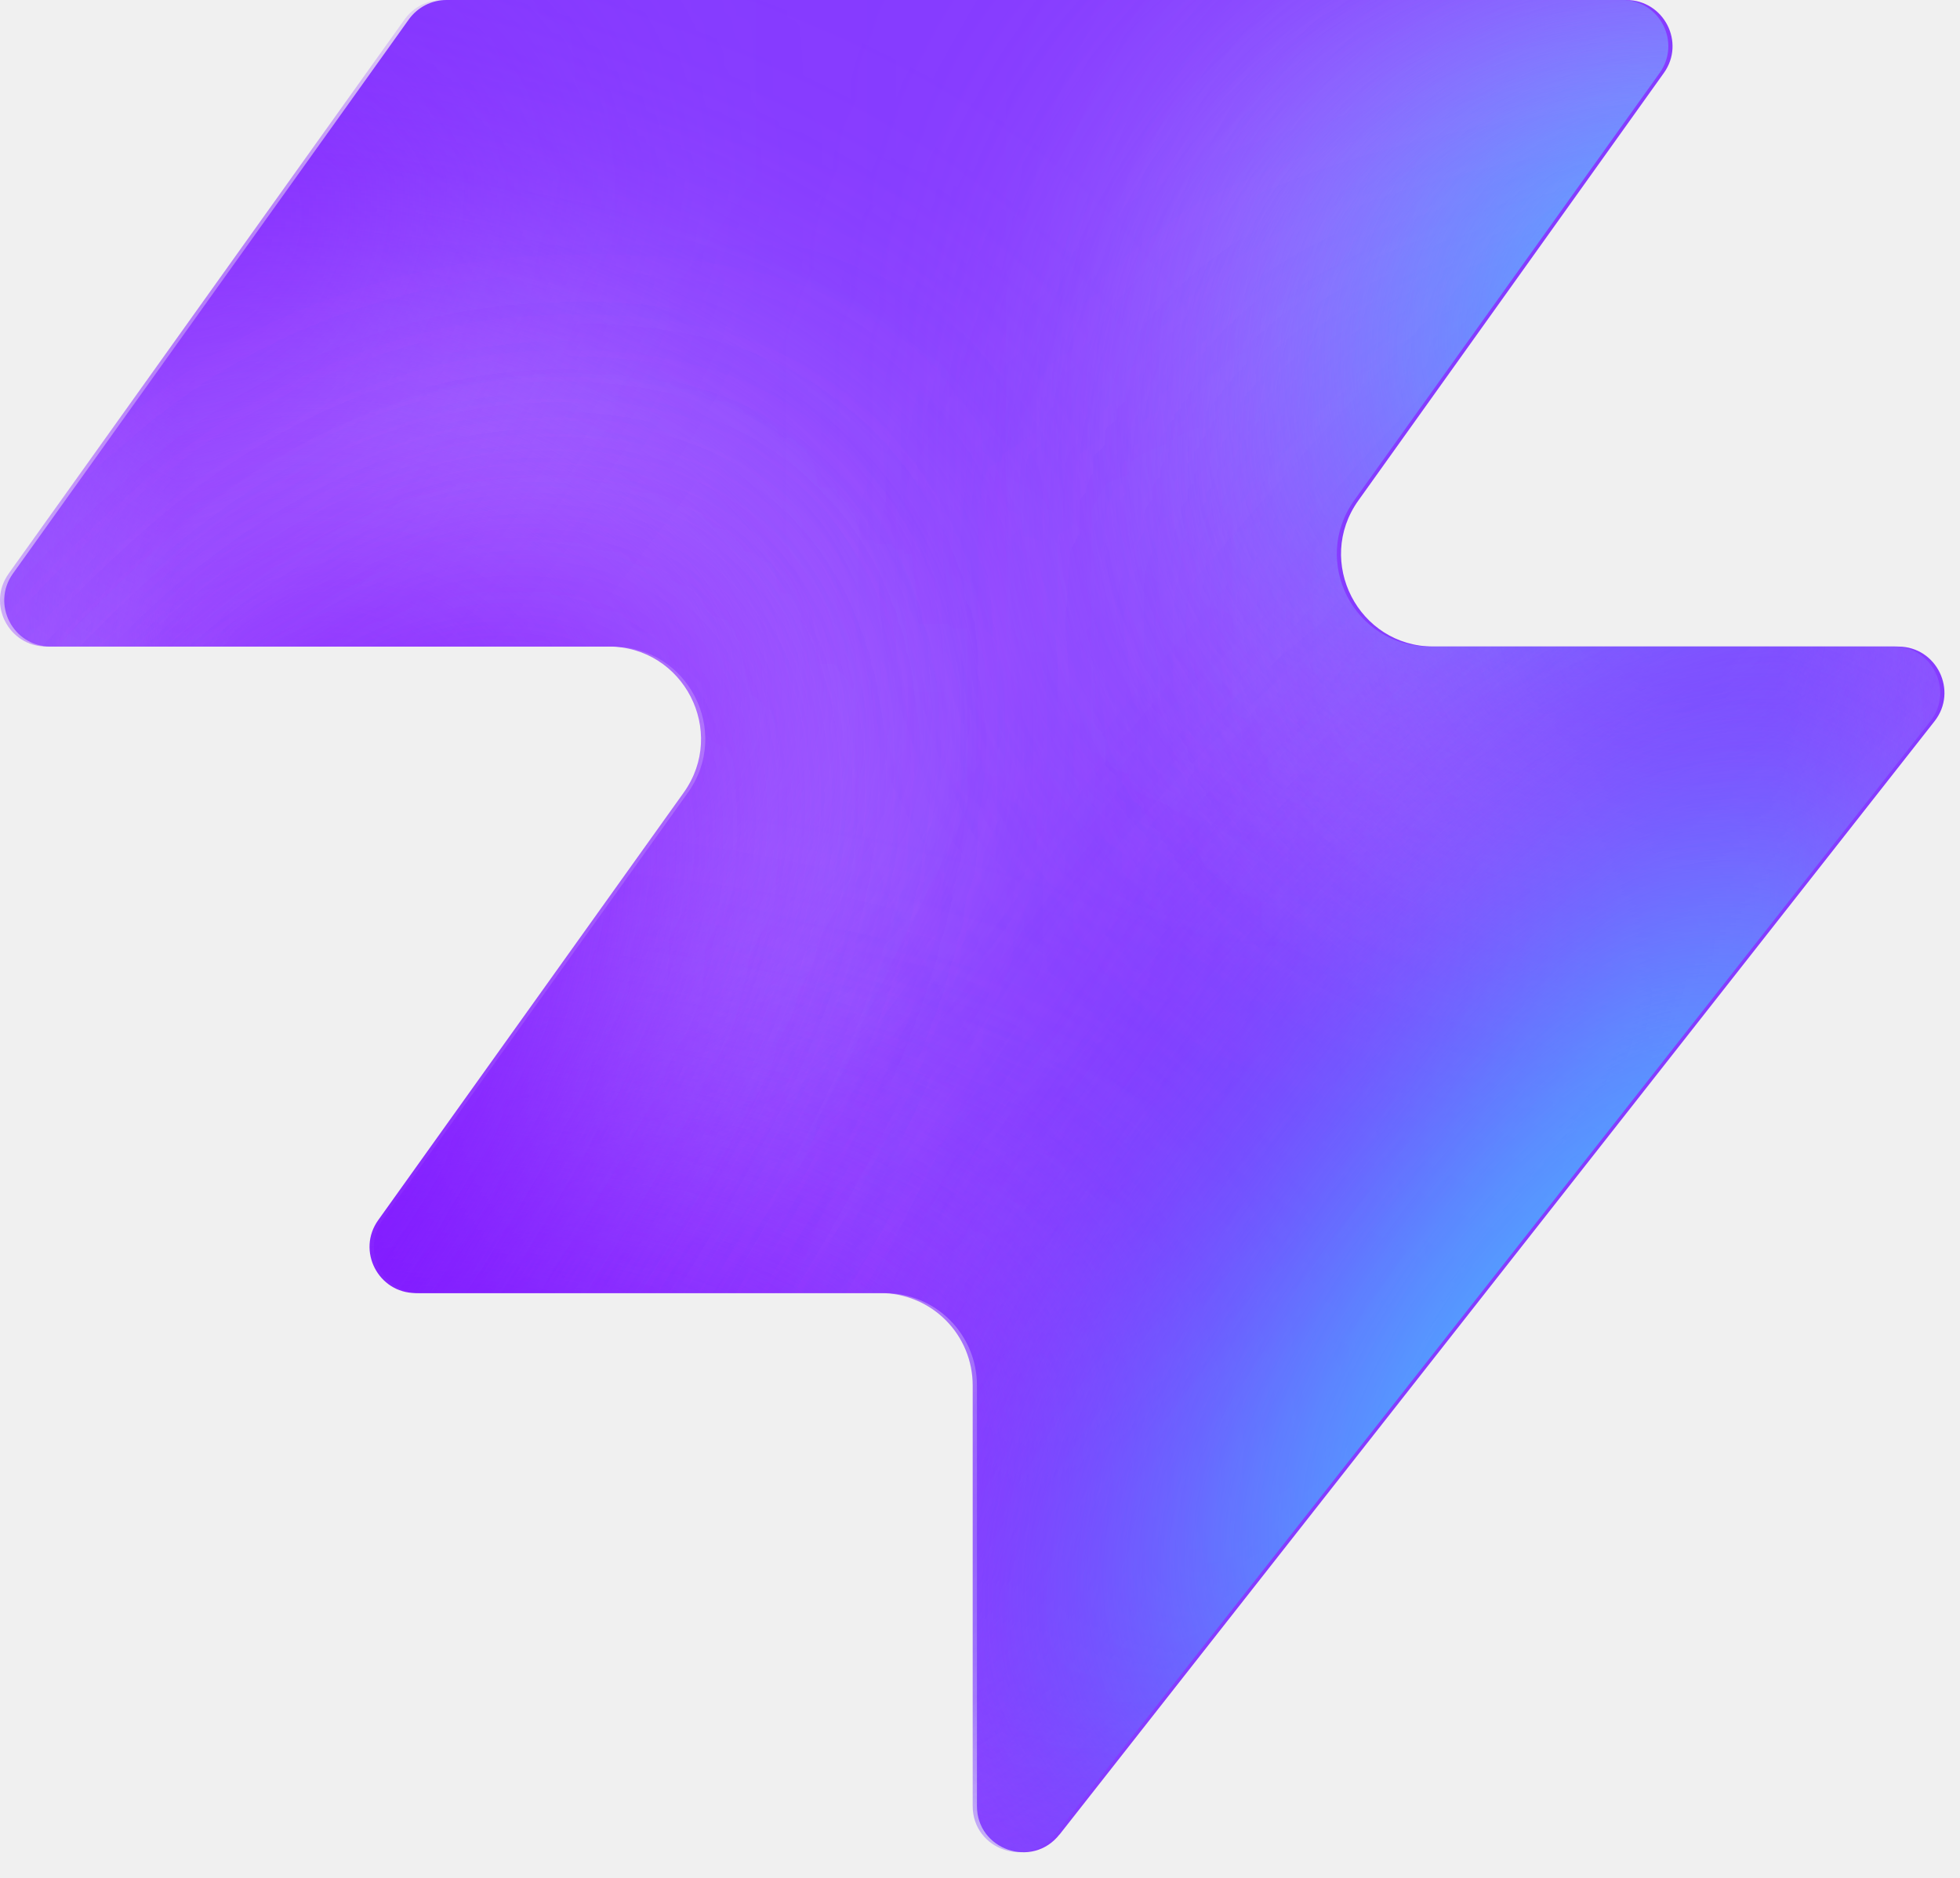
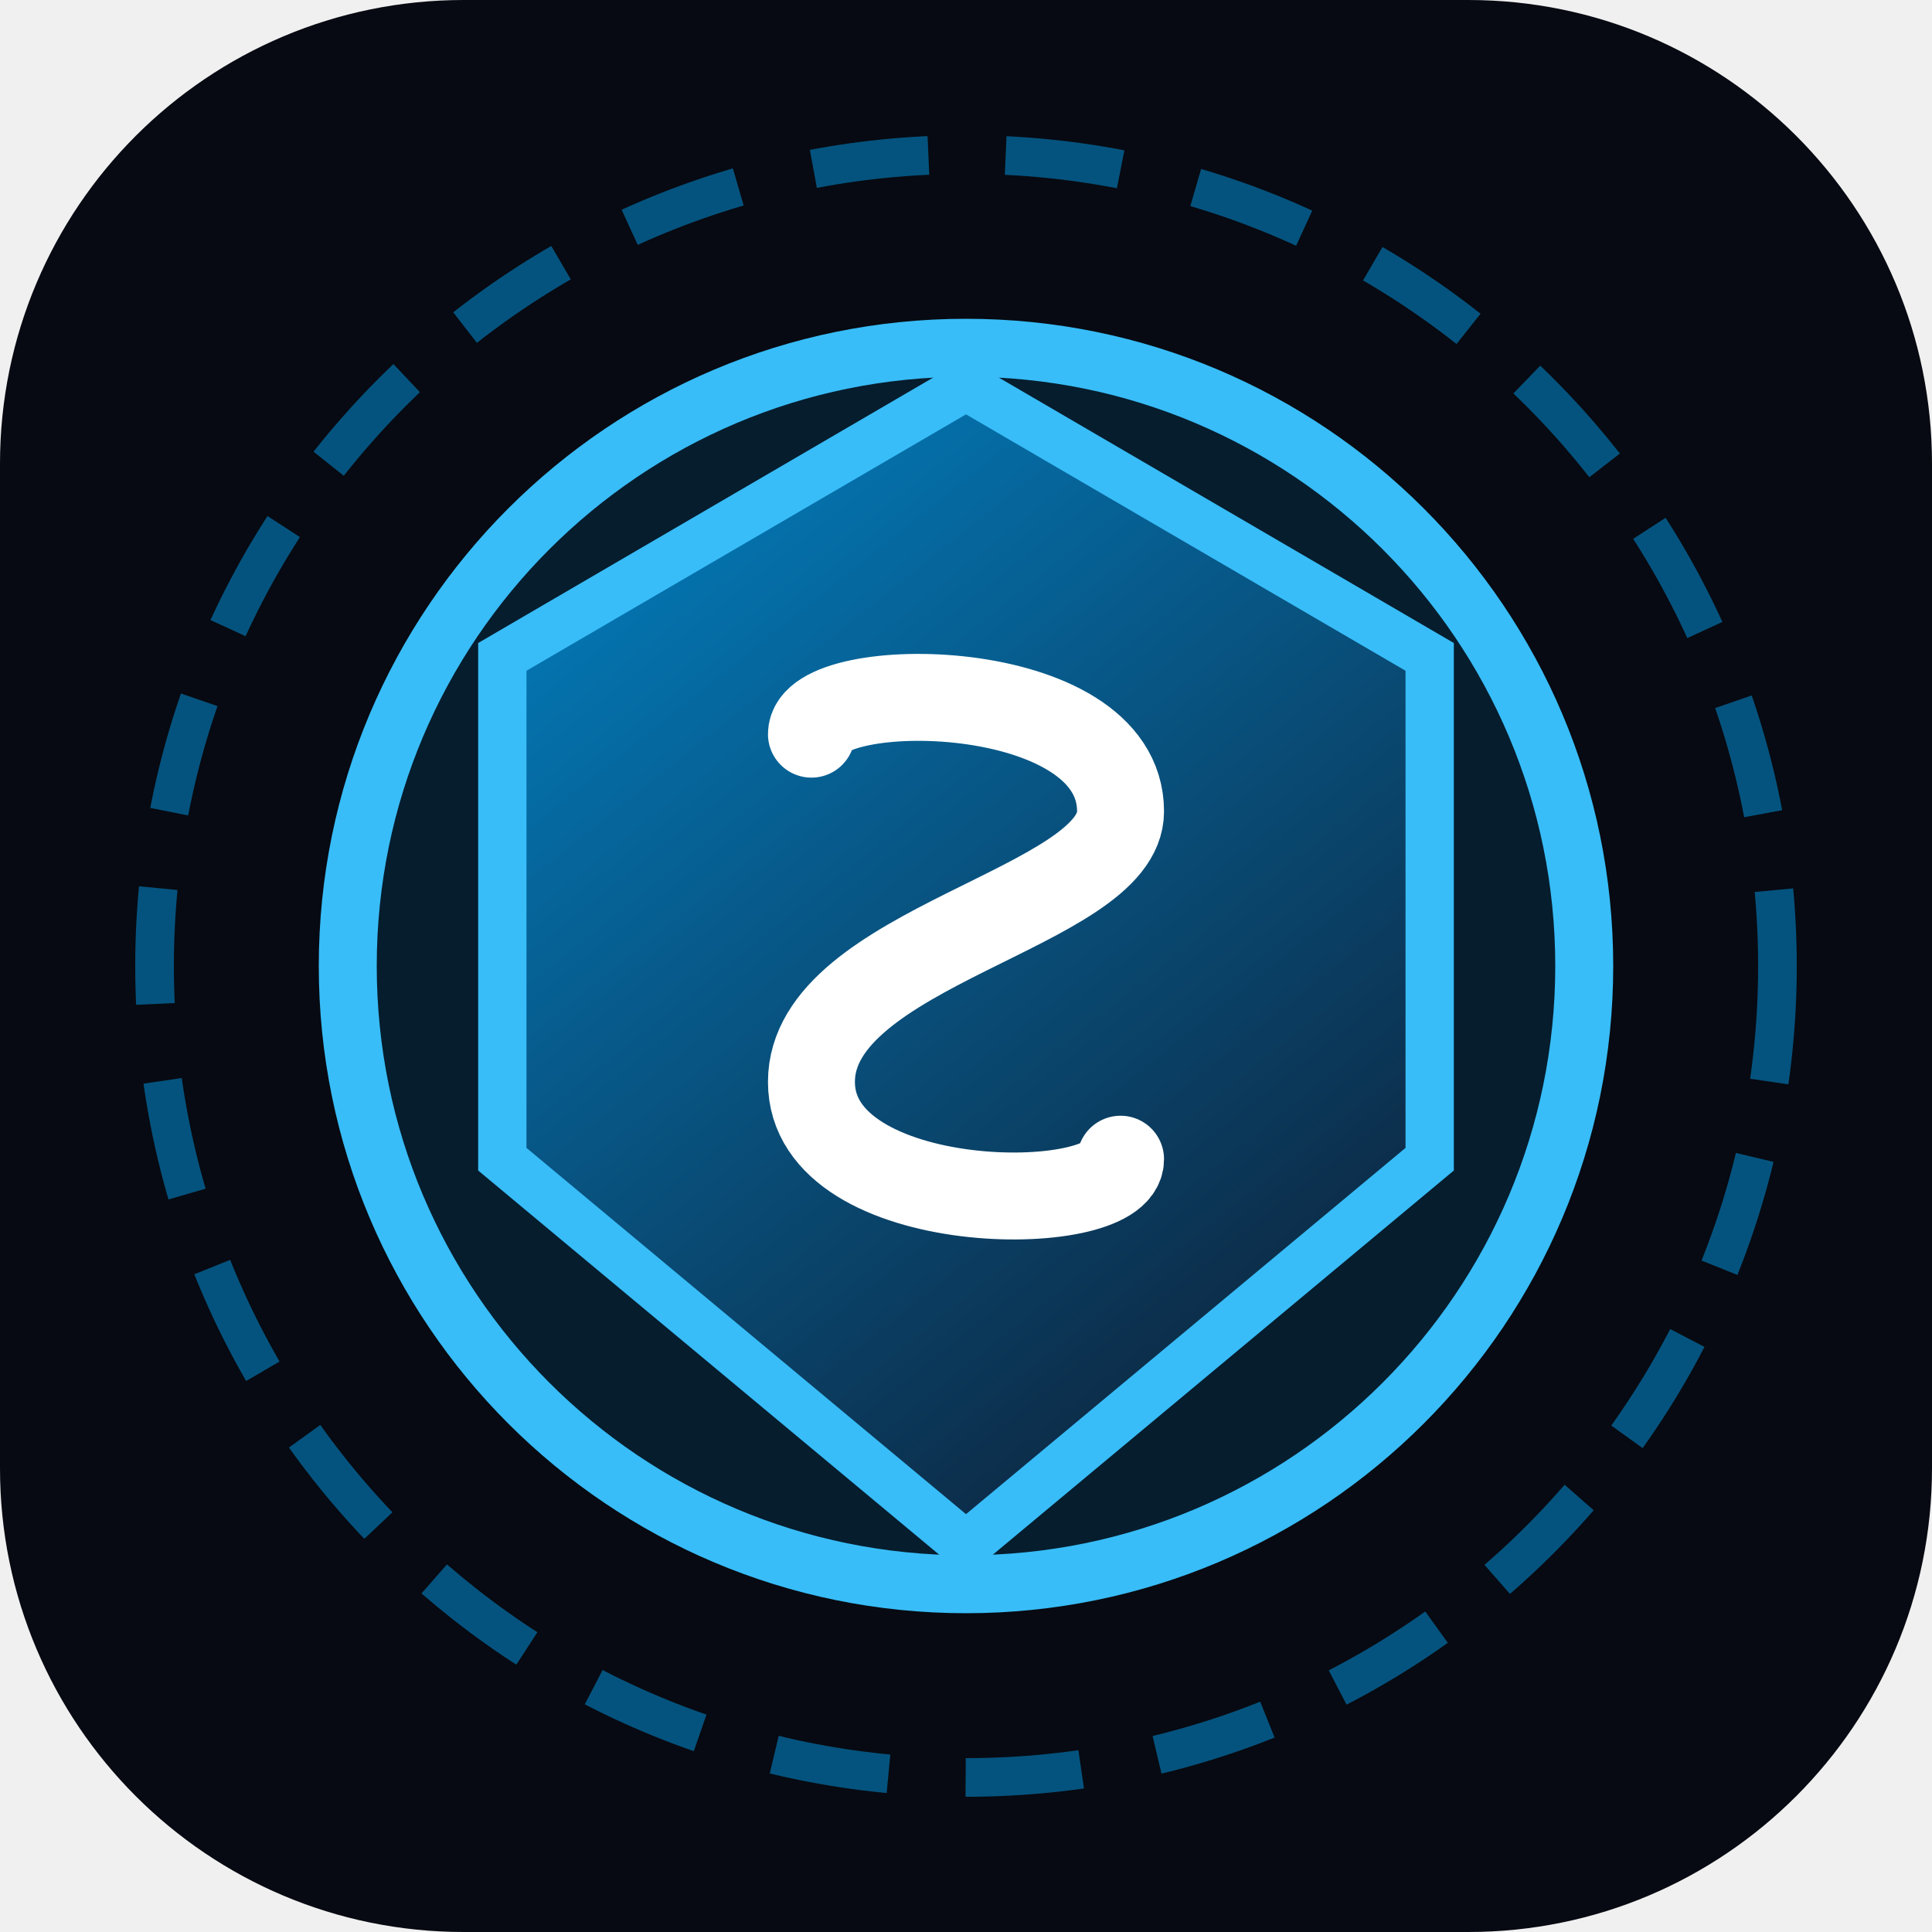
- <svg xmlns="http://www.w3.org/2000/svg" width="48" height="46" fill="none" viewBox="0 0 48 46">
-   <path fill="#863bff" d="M25.946 44.938c-.664.845-2.021.375-2.021-.698V33.937a2.26 2.26 0 0 0-2.262-2.262H10.287c-.92 0-1.456-1.04-.92-1.788l7.48-10.471c1.07-1.497 0-3.578-1.842-3.578H1.237c-.92 0-1.456-1.04-.92-1.788L10.013.474c.214-.297.556-.474.92-.474h28.894c.92 0 1.456 1.04.92 1.788l-7.48 10.471c-1.07 1.498 0 3.579 1.842 3.579h11.377c.943 0 1.473 1.088.89 1.83L25.947 44.94z" style="fill:#863bff;fill:color(display-p3 .525 .23 1);fill-opacity:1" />
-   <mask id="a" width="48" height="46" x="0" y="0" maskUnits="userSpaceOnUse" style="mask-type:alpha">
-     <path fill="#000" d="M25.842 44.938c-.664.844-2.021.375-2.021-.698V33.937a2.26 2.26 0 0 0-2.262-2.262H10.183c-.92 0-1.456-1.04-.92-1.788l7.48-10.471c1.07-1.498 0-3.579-1.842-3.579H1.133c-.92 0-1.456-1.04-.92-1.787L9.91.473c.214-.297.556-.474.92-.474h28.894c.92 0 1.456 1.04.92 1.788l-7.48 10.471c-1.07 1.498 0 3.578 1.842 3.578h11.377c.943 0 1.473 1.088.89 1.832L25.843 44.94z" style="fill:#000;fill-opacity:1" />
-   </mask>
-   <g mask="url(#a)">
-     <g filter="url(#b)">
-       <ellipse cx="5.508" cy="14.704" fill="#ede6ff" rx="5.508" ry="14.704" style="fill:#ede6ff;fill:color(display-p3 .927 .903 1);fill-opacity:1" transform="matrix(.00324 1 1 -.00324 -4.47 31.516)" />
-     </g>
-     <g filter="url(#c)">
-       <ellipse cx="10.399" cy="29.851" fill="#ede6ff" rx="10.399" ry="29.851" style="fill:#ede6ff;fill:color(display-p3 .927 .903 1);fill-opacity:1" transform="matrix(.00324 1 1 -.00324 -39.328 7.883)" />
-     </g>
-     <g filter="url(#d)">
-       <ellipse cx="5.508" cy="30.487" fill="#7e14ff" rx="5.508" ry="30.487" style="fill:#7e14ff;fill:color(display-p3 .492 .077 1);fill-opacity:1" transform="rotate(89.814 -25.913 -14.639)scale(1 -1)" />
-     </g>
-     <g filter="url(#e)">
-       <ellipse cx="5.508" cy="30.599" fill="#7e14ff" rx="5.508" ry="30.599" style="fill:#7e14ff;fill:color(display-p3 .492 .077 1);fill-opacity:1" transform="rotate(89.814 -32.644 -3.334)scale(1 -1)" />
-     </g>
-     <g filter="url(#f)">
-       <ellipse cx="5.508" cy="30.599" fill="#7e14ff" rx="5.508" ry="30.599" style="fill:#7e14ff;fill:color(display-p3 .492 .077 1);fill-opacity:1" transform="matrix(.00324 1 1 -.00324 -34.34 30.47)" />
-     </g>
-     <g filter="url(#g)">
-       <ellipse cx="14.072" cy="22.078" fill="#ede6ff" rx="14.072" ry="22.078" style="fill:#ede6ff;fill:color(display-p3 .927 .903 1);fill-opacity:1" transform="rotate(93.35 24.506 48.493)scale(-1 1)" />
-     </g>
-     <g filter="url(#h)">
-       <ellipse cx="3.47" cy="21.501" fill="#7e14ff" rx="3.47" ry="21.501" style="fill:#7e14ff;fill:color(display-p3 .492 .077 1);fill-opacity:1" transform="rotate(89.009 28.708 47.59)scale(-1 1)" />
-     </g>
-     <g filter="url(#i)">
-       <ellipse cx="3.47" cy="21.501" fill="#7e14ff" rx="3.47" ry="21.501" style="fill:#7e14ff;fill:color(display-p3 .492 .077 1);fill-opacity:1" transform="rotate(89.009 28.708 47.59)scale(-1 1)" />
-     </g>
-     <g filter="url(#j)">
-       <ellipse cx=".387" cy="8.972" fill="#7e14ff" rx="4.407" ry="29.108" style="fill:#7e14ff;fill:color(display-p3 .492 .077 1);fill-opacity:1" transform="rotate(39.51 .387 8.972)" />
-     </g>
-     <g filter="url(#k)">
-       <ellipse cx="47.523" cy="-6.092" fill="#7e14ff" rx="4.407" ry="29.108" style="fill:#7e14ff;fill:color(display-p3 .492 .077 1);fill-opacity:1" transform="rotate(37.892 47.523 -6.092)" />
-     </g>
-     <g filter="url(#l)">
-       <ellipse cx="41.412" cy="6.333" fill="#47bfff" rx="5.971" ry="9.665" style="fill:#47bfff;fill:color(display-p3 .28 .748 1);fill-opacity:1" transform="rotate(37.892 41.412 6.333)" />
-     </g>
-     <g filter="url(#m)">
-       <ellipse cx="-1.879" cy="38.332" fill="#7e14ff" rx="4.407" ry="29.108" style="fill:#7e14ff;fill:color(display-p3 .492 .077 1);fill-opacity:1" transform="rotate(37.892 -1.88 38.332)" />
-     </g>
-     <g filter="url(#n)">
-       <ellipse cx="-1.879" cy="38.332" fill="#7e14ff" rx="4.407" ry="29.108" style="fill:#7e14ff;fill:color(display-p3 .492 .077 1);fill-opacity:1" transform="rotate(37.892 -1.88 38.332)" />
-     </g>
-     <g filter="url(#o)">
-       <ellipse cx="35.651" cy="29.907" fill="#7e14ff" rx="4.407" ry="29.108" style="fill:#7e14ff;fill:color(display-p3 .492 .077 1);fill-opacity:1" transform="rotate(37.892 35.651 29.907)" />
-     </g>
-     <g filter="url(#p)">
-       <ellipse cx="38.418" cy="32.4" fill="#47bfff" rx="5.971" ry="15.297" style="fill:#47bfff;fill:color(display-p3 .28 .748 1);fill-opacity:1" transform="rotate(37.892 38.418 32.4)" />
-     </g>
-   </g>
+ <svg xmlns="http://www.w3.org/2000/svg" viewBox="0 0 100 100" fill="none">
+   <rect width="100" height="100" rx="24" fill="#070a12" />
+   <circle cx="50" cy="50" r="42" stroke="#0284c7" stroke-width="2" stroke-dasharray="6 4" opacity="0.6" />
+   <circle cx="50" cy="50" r="32" fill="#0369a1" fill-opacity="0.2" stroke="#38bdf8" stroke-width="3" />
+   <path d="M50 20 L74 34 V60 L50 80 L26 60 V34 Z" fill="url(#blue_grad)" stroke="#38bdf8" stroke-width="2.5" />
+   <path d="M42 38 C42 35 58 35 58 42 C58 47 42 49 42 56 C42 63 58 63 58 60" stroke="#ffffff" stroke-width="4.5" stroke-linecap="round" stroke-linejoin="round" fill="none" />
  <defs>
-     <filter id="b" width="60.045" height="41.654" x="-19.77" y="16.149" color-interpolation-filters="sRGB" filterUnits="userSpaceOnUse">
-       <feFlood flood-opacity="0" result="BackgroundImageFix" />
-       <feBlend in="SourceGraphic" in2="BackgroundImageFix" result="shape" />
-       <feGaussianBlur result="effect1_foregroundBlur_2002_17158" stdDeviation="7.659" />
-     </filter>
-     <filter id="c" width="90.34" height="51.437" x="-54.613" y="-7.533" color-interpolation-filters="sRGB" filterUnits="userSpaceOnUse">
-       <feFlood flood-opacity="0" result="BackgroundImageFix" />
-       <feBlend in="SourceGraphic" in2="BackgroundImageFix" result="shape" />
-       <feGaussianBlur result="effect1_foregroundBlur_2002_17158" stdDeviation="7.659" />
-     </filter>
-     <filter id="d" width="79.355" height="29.4" x="-49.64" y="2.03" color-interpolation-filters="sRGB" filterUnits="userSpaceOnUse">
-       <feFlood flood-opacity="0" result="BackgroundImageFix" />
-       <feBlend in="SourceGraphic" in2="BackgroundImageFix" result="shape" />
-       <feGaussianBlur result="effect1_foregroundBlur_2002_17158" stdDeviation="4.596" />
-     </filter>
-     <filter id="e" width="79.579" height="29.4" x="-45.045" y="20.029" color-interpolation-filters="sRGB" filterUnits="userSpaceOnUse">
-       <feFlood flood-opacity="0" result="BackgroundImageFix" />
-       <feBlend in="SourceGraphic" in2="BackgroundImageFix" result="shape" />
-       <feGaussianBlur result="effect1_foregroundBlur_2002_17158" stdDeviation="4.596" />
-     </filter>
-     <filter id="f" width="79.579" height="29.4" x="-43.513" y="21.178" color-interpolation-filters="sRGB" filterUnits="userSpaceOnUse">
-       <feFlood flood-opacity="0" result="BackgroundImageFix" />
-       <feBlend in="SourceGraphic" in2="BackgroundImageFix" result="shape" />
-       <feGaussianBlur result="effect1_foregroundBlur_2002_17158" stdDeviation="4.596" />
-     </filter>
-     <filter id="g" width="74.749" height="58.852" x="15.756" y="-17.901" color-interpolation-filters="sRGB" filterUnits="userSpaceOnUse">
-       <feFlood flood-opacity="0" result="BackgroundImageFix" />
-       <feBlend in="SourceGraphic" in2="BackgroundImageFix" result="shape" />
-       <feGaussianBlur result="effect1_foregroundBlur_2002_17158" stdDeviation="7.659" />
-     </filter>
-     <filter id="h" width="61.377" height="25.362" x="23.548" y="2.284" color-interpolation-filters="sRGB" filterUnits="userSpaceOnUse">
-       <feFlood flood-opacity="0" result="BackgroundImageFix" />
-       <feBlend in="SourceGraphic" in2="BackgroundImageFix" result="shape" />
-       <feGaussianBlur result="effect1_foregroundBlur_2002_17158" stdDeviation="4.596" />
-     </filter>
-     <filter id="i" width="61.377" height="25.362" x="23.548" y="2.284" color-interpolation-filters="sRGB" filterUnits="userSpaceOnUse">
-       <feFlood flood-opacity="0" result="BackgroundImageFix" />
-       <feBlend in="SourceGraphic" in2="BackgroundImageFix" result="shape" />
-       <feGaussianBlur result="effect1_foregroundBlur_2002_17158" stdDeviation="4.596" />
-     </filter>
-     <filter id="j" width="56.045" height="63.649" x="-27.636" y="-22.853" color-interpolation-filters="sRGB" filterUnits="userSpaceOnUse">
-       <feFlood flood-opacity="0" result="BackgroundImageFix" />
-       <feBlend in="SourceGraphic" in2="BackgroundImageFix" result="shape" />
-       <feGaussianBlur result="effect1_foregroundBlur_2002_17158" stdDeviation="4.596" />
-     </filter>
-     <filter id="k" width="54.814" height="64.646" x="20.116" y="-38.415" color-interpolation-filters="sRGB" filterUnits="userSpaceOnUse">
-       <feFlood flood-opacity="0" result="BackgroundImageFix" />
-       <feBlend in="SourceGraphic" in2="BackgroundImageFix" result="shape" />
-       <feGaussianBlur result="effect1_foregroundBlur_2002_17158" stdDeviation="4.596" />
-     </filter>
-     <filter id="l" width="33.541" height="35.313" x="24.641" y="-11.323" color-interpolation-filters="sRGB" filterUnits="userSpaceOnUse">
-       <feFlood flood-opacity="0" result="BackgroundImageFix" />
-       <feBlend in="SourceGraphic" in2="BackgroundImageFix" result="shape" />
-       <feGaussianBlur result="effect1_foregroundBlur_2002_17158" stdDeviation="4.596" />
-     </filter>
-     <filter id="m" width="54.814" height="64.646" x="-29.286" y="6.009" color-interpolation-filters="sRGB" filterUnits="userSpaceOnUse">
-       <feFlood flood-opacity="0" result="BackgroundImageFix" />
-       <feBlend in="SourceGraphic" in2="BackgroundImageFix" result="shape" />
-       <feGaussianBlur result="effect1_foregroundBlur_2002_17158" stdDeviation="4.596" />
-     </filter>
-     <filter id="n" width="54.814" height="64.646" x="-29.286" y="6.009" color-interpolation-filters="sRGB" filterUnits="userSpaceOnUse">
-       <feFlood flood-opacity="0" result="BackgroundImageFix" />
-       <feBlend in="SourceGraphic" in2="BackgroundImageFix" result="shape" />
-       <feGaussianBlur result="effect1_foregroundBlur_2002_17158" stdDeviation="4.596" />
-     </filter>
-     <filter id="o" width="54.814" height="64.646" x="8.244" y="-2.416" color-interpolation-filters="sRGB" filterUnits="userSpaceOnUse">
-       <feFlood flood-opacity="0" result="BackgroundImageFix" />
-       <feBlend in="SourceGraphic" in2="BackgroundImageFix" result="shape" />
-       <feGaussianBlur result="effect1_foregroundBlur_2002_17158" stdDeviation="4.596" />
-     </filter>
-     <filter id="p" width="39.409" height="43.623" x="18.713" y="10.588" color-interpolation-filters="sRGB" filterUnits="userSpaceOnUse">
-       <feFlood flood-opacity="0" result="BackgroundImageFix" />
-       <feBlend in="SourceGraphic" in2="BackgroundImageFix" result="shape" />
-       <feGaussianBlur result="effect1_foregroundBlur_2002_17158" stdDeviation="4.596" />
-     </filter>
+     <linearGradient id="blue_grad" x1="26" y1="20" x2="74" y2="80" gradientUnits="userSpaceOnUse">
+       <stop stop-color="#0284c7" />
+       <stop offset="1" stop-color="#0f172a" />
+     </linearGradient>
  </defs>
</svg>
